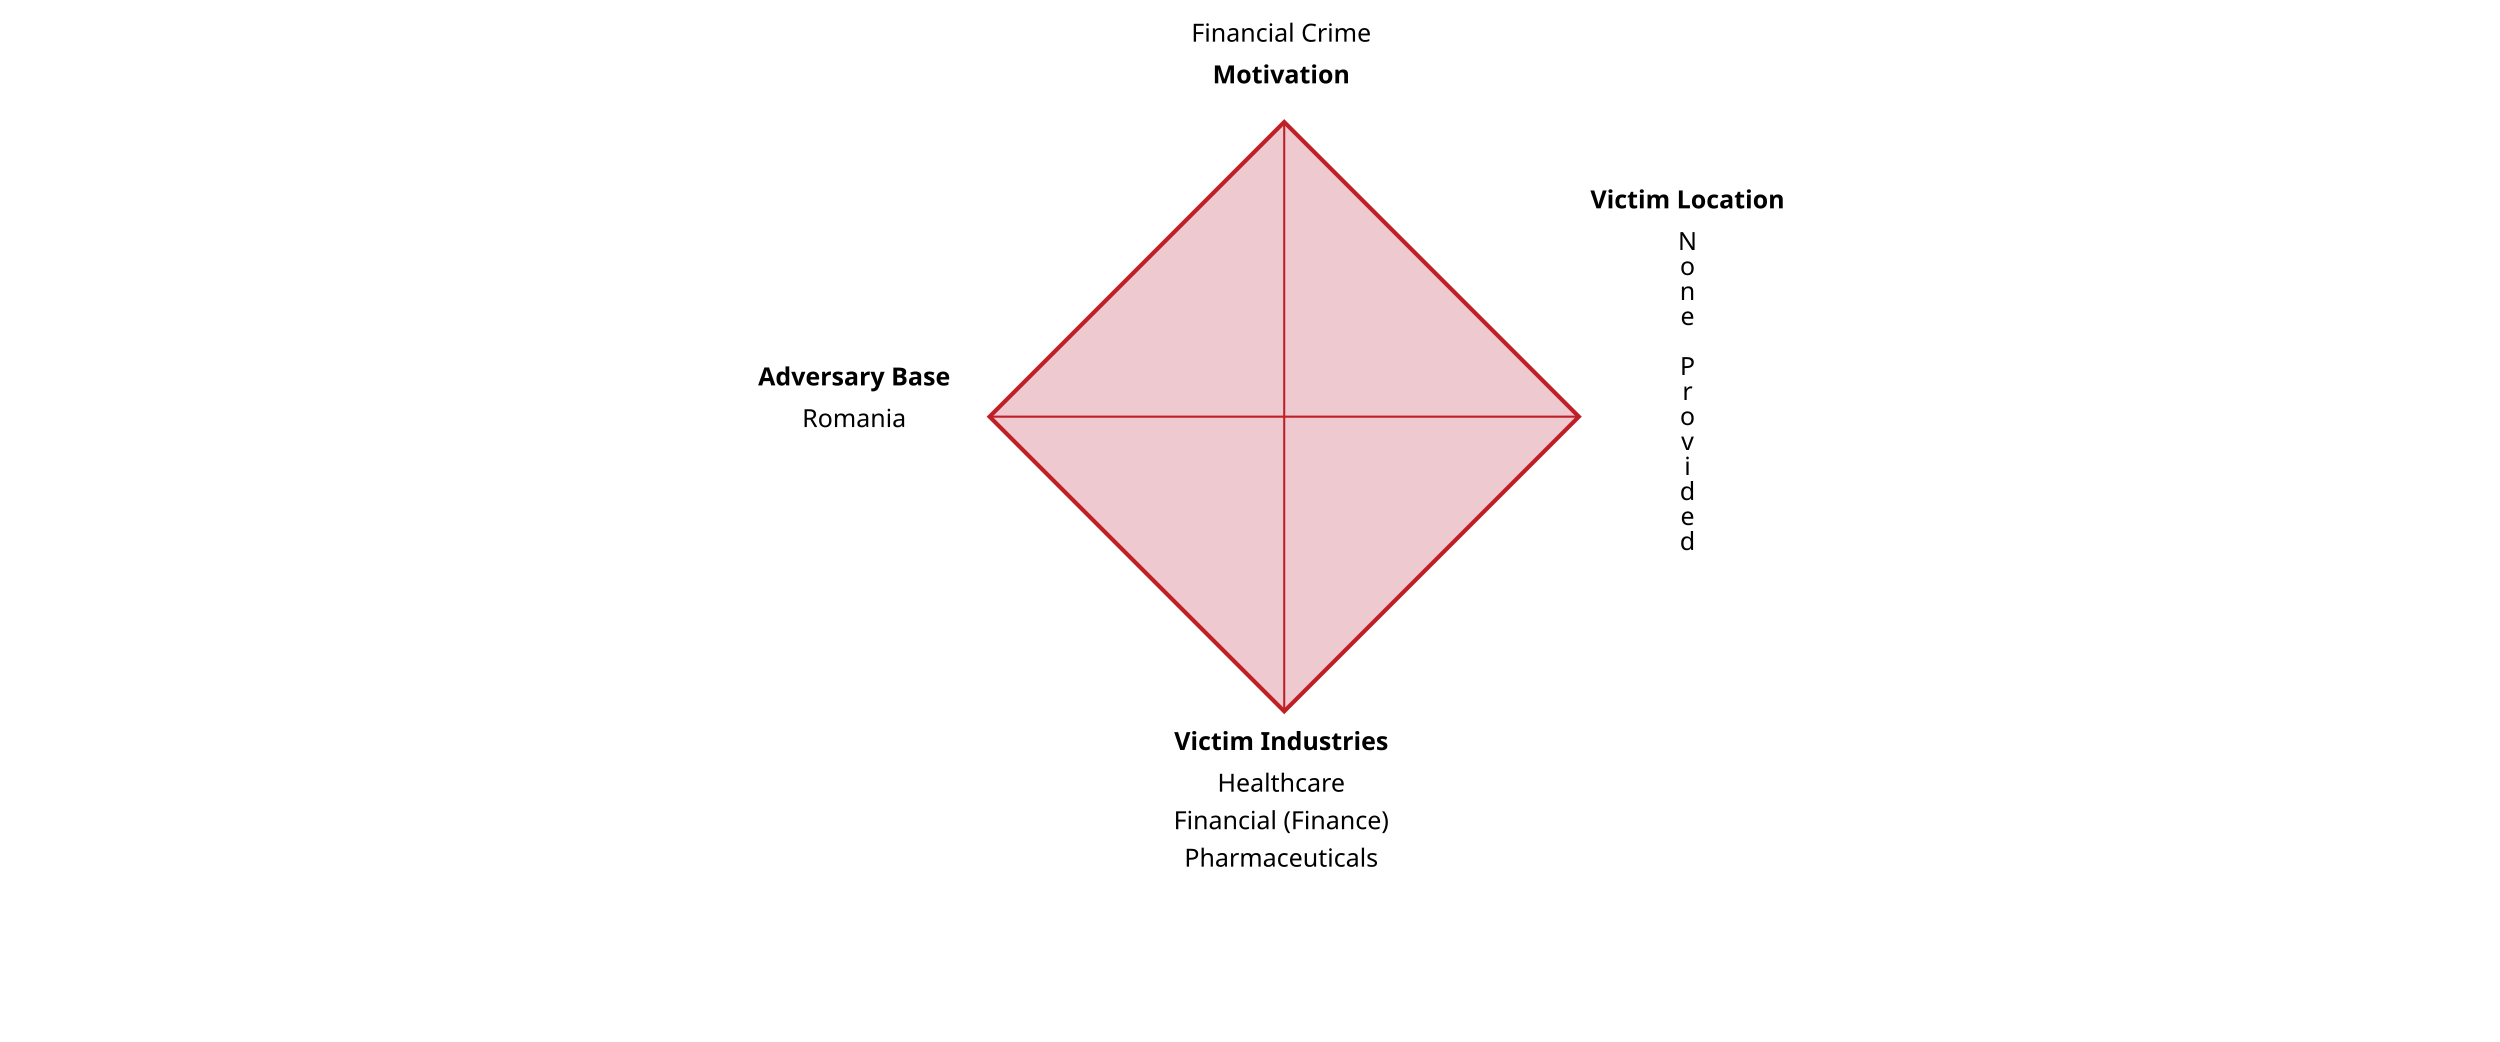
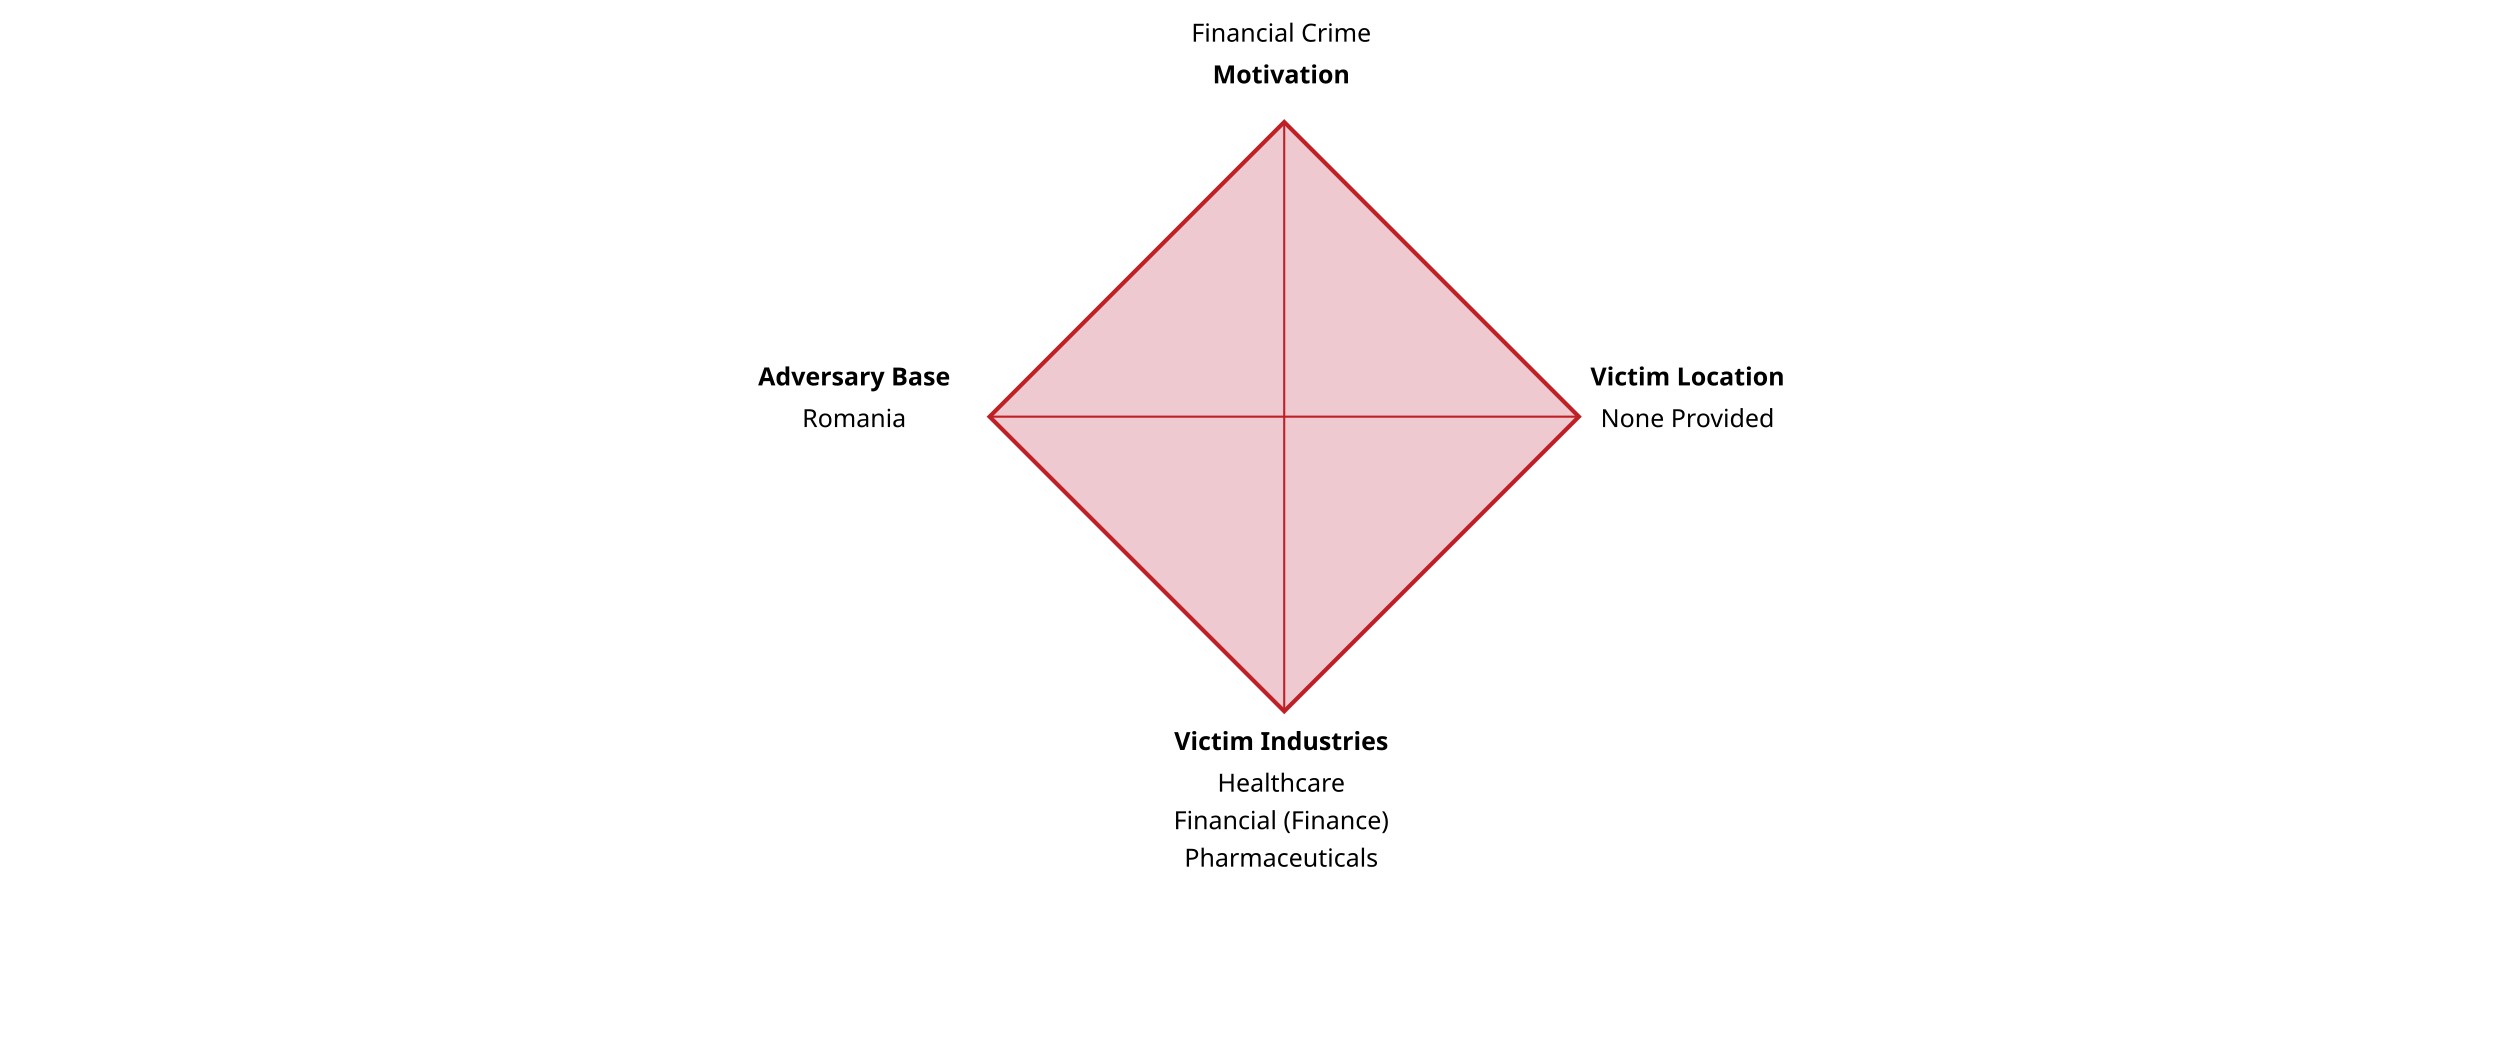
<svg xmlns="http://www.w3.org/2000/svg" viewBox="0 0 1200 500" version="1.1">
  <g transform="translate(475 200) rotate(-45)">
    <rect x="0" y="0" width="200" height="200" fill="#efc9d0" stroke="#bf2026ff" stroke-width="2" />
    <line x1="0" y1="0" x2="200" y2="200" stroke="#bf2026ff" />
    <line x1="0" y1="200" x2="200" y2="0" stroke="#bf2026ff" />
  </g>
  <g id="diamond_labels" transform="translate(475 200)">
    <text x="140" y="-160" id="svg_motivation" style="font-weight:bold" font-family="sans-serif" text-anchor="middle">Motivation</text>
    <text x="140" y="-180" id="svg_motivation_detail" font-family="sans-serif" text-anchor="middle">Financial Crime</text>
    <text x="140" y="160" id="svg_industry" style="font-weight:bold" font-family="sans-serif" text-anchor="middle">Victim Industries</text>
    <text x="140" y="180" id="svg_industry_detail" font-family="sans-serif" text-anchor="middle">Healthcare</text>
    <text x="140" y="198" id="svg_industry_detail" font-family="sans-serif" text-anchor="middle">Financial (Finance)</text>
    <text x="140" y="216" id="svg_industry_detail" font-family="sans-serif" text-anchor="middle">Pharmaceuticals</text>
    <text x="-65" y="-15" id="svg_base" style="font-weight:bold" font-family="sans-serif" text-anchor="middle">Adversary Base</text>
    <text x="-65" y="5" id="svg_base_detail" font-family="sans-serif" text-anchor="middle">Romania</text>
-     <text x="335" y="-100" id="svg_victim_country" style="font-weight:bold" font-family="sans-serif" text-anchor="middle">Victim Location</text>
-     <text x="335" y="-80" id="svg_victim_country_detail" style="font-size:12px" font-family="sans-serif" text-anchor="middle">N</text>
-     <text x="335" y="-68" id="svg_victim_country_detail" style="font-size:12px" font-family="sans-serif" text-anchor="middle">o</text>
-     <text x="335" y="-56" id="svg_victim_country_detail" style="font-size:12px" font-family="sans-serif" text-anchor="middle">n</text>
-     <text x="335" y="-44" id="svg_victim_country_detail" style="font-size:12px" font-family="sans-serif" text-anchor="middle">e</text>
-     <text x="335" y="-32" id="svg_victim_country_detail" style="font-size:12px" font-family="sans-serif" text-anchor="middle"> </text>
-     <text x="335" y="-20" id="svg_victim_country_detail" style="font-size:12px" font-family="sans-serif" text-anchor="middle">P</text>
-     <text x="335" y="-8" id="svg_victim_country_detail" style="font-size:12px" font-family="sans-serif" text-anchor="middle">r</text>
-     <text x="335" y="4" id="svg_victim_country_detail" style="font-size:12px" font-family="sans-serif" text-anchor="middle">o</text>
-     <text x="335" y="16" id="svg_victim_country_detail" style="font-size:12px" font-family="sans-serif" text-anchor="middle">v</text>
-     <text x="335" y="28" id="svg_victim_country_detail" style="font-size:12px" font-family="sans-serif" text-anchor="middle">i</text>
-     <text x="335" y="40" id="svg_victim_country_detail" style="font-size:12px" font-family="sans-serif" text-anchor="middle">d</text>
-     <text x="335" y="52" id="svg_victim_country_detail" style="font-size:12px" font-family="sans-serif" text-anchor="middle">e</text>
-     <text x="335" y="64" id="svg_victim_country_detail" style="font-size:12px" font-family="sans-serif" text-anchor="middle">d</text>
+     <text x="335" y="-15" id="svg_victim_country" style="font-weight:bold" font-family="sans-serif" text-anchor="middle">Victim Location</text>
+     <text x="335" y="5" id="svg_victim_country_detail" font-family="sans-serif" text-anchor="middle">None Provided</text>
  </g>
</svg>
